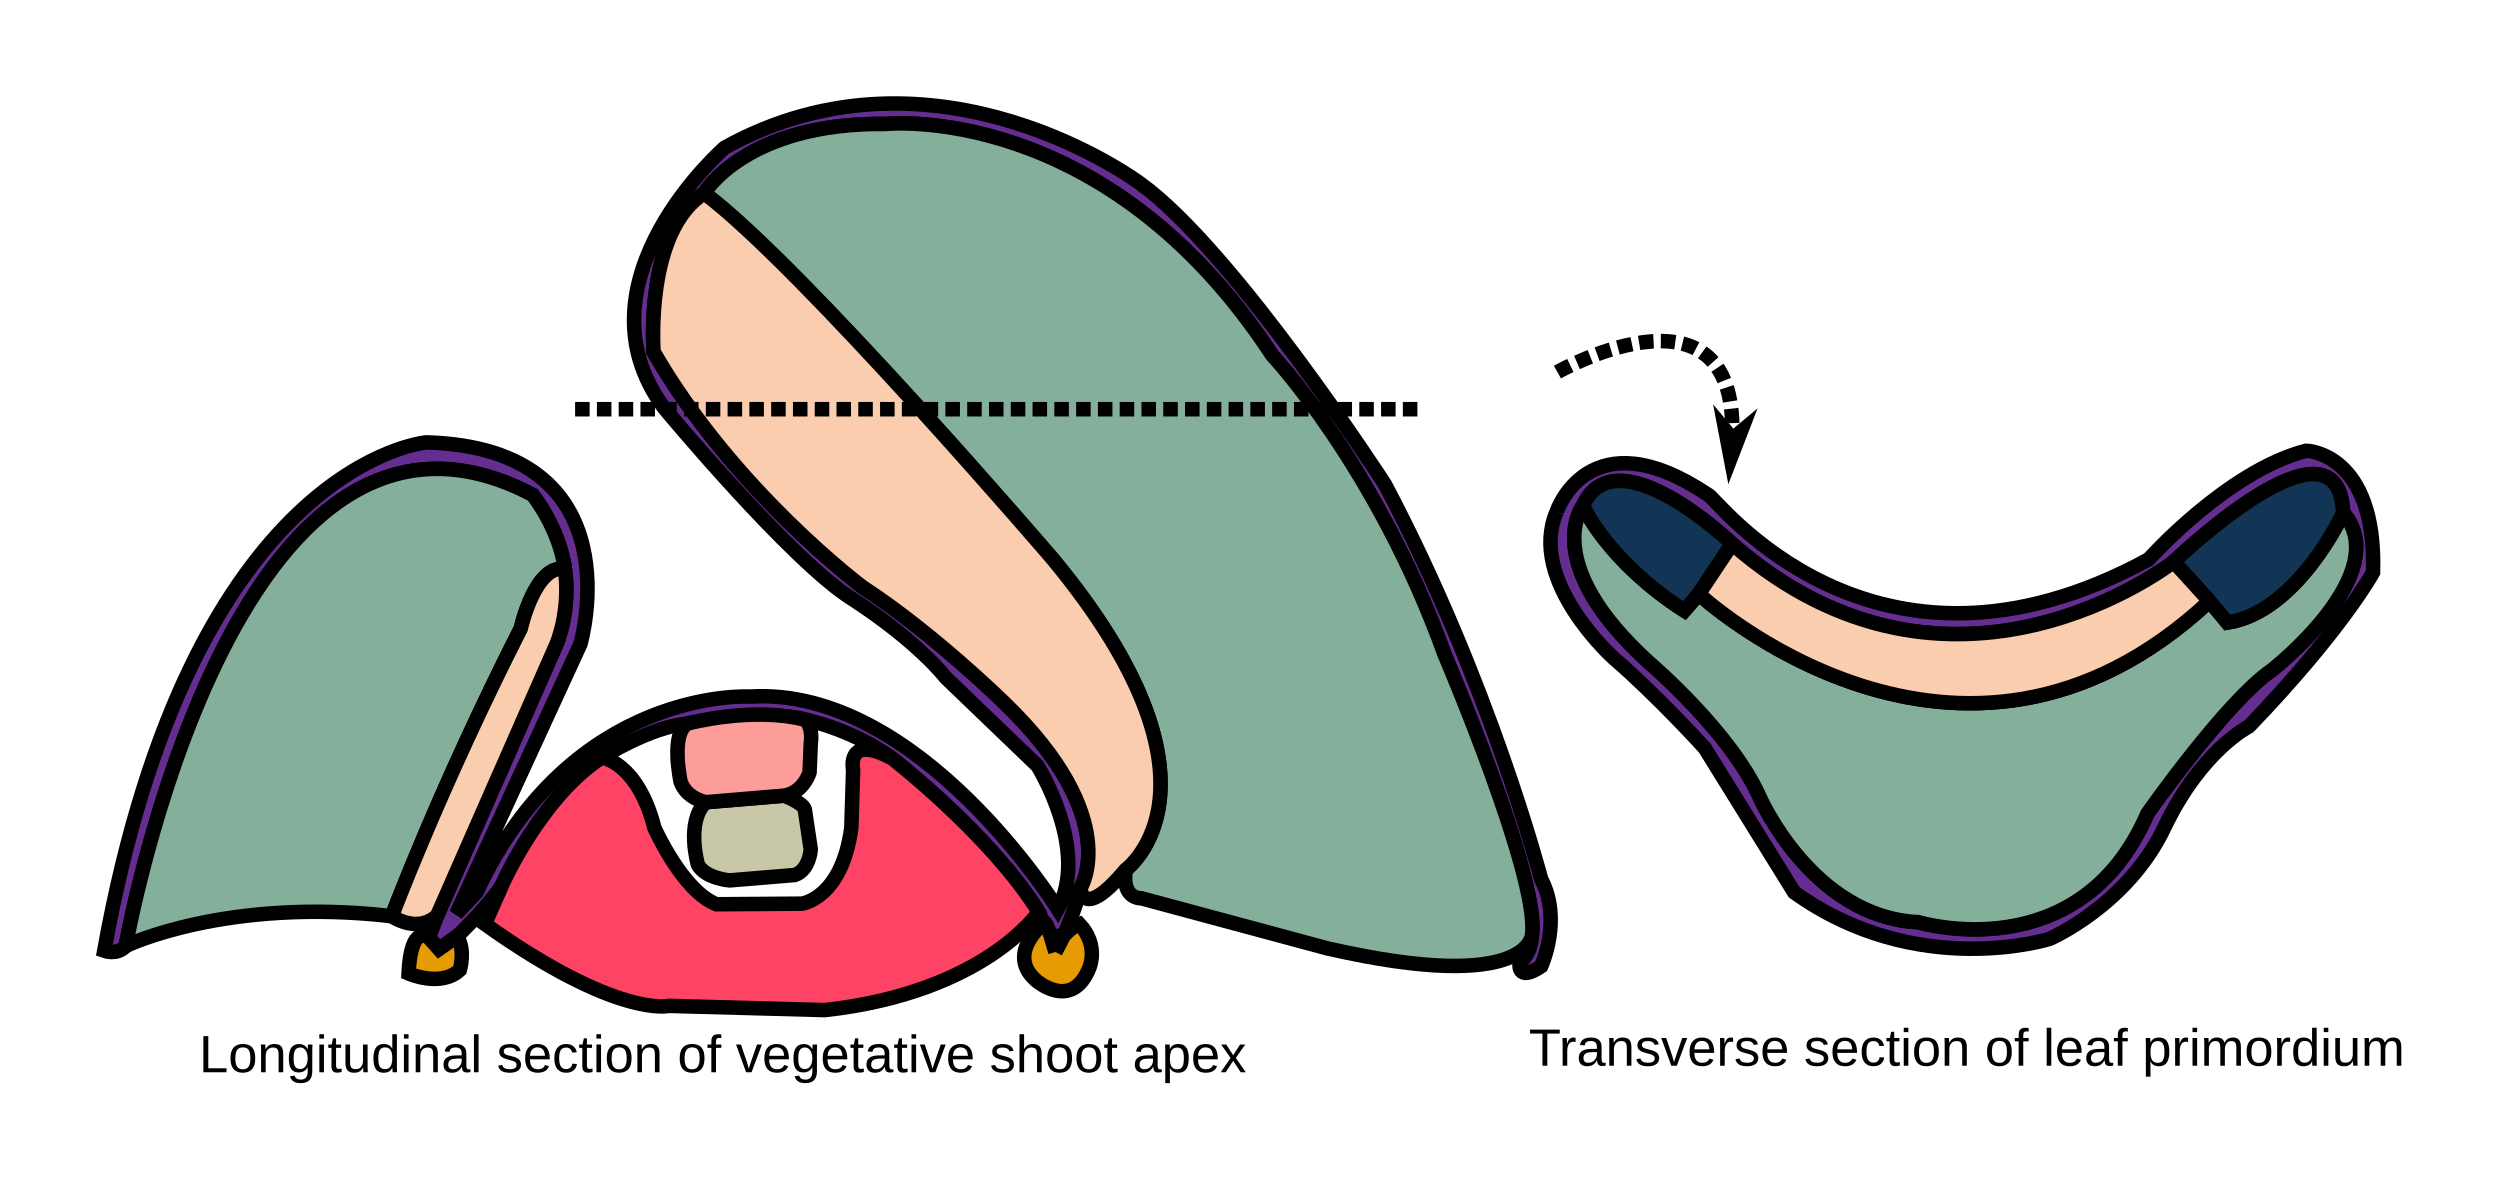
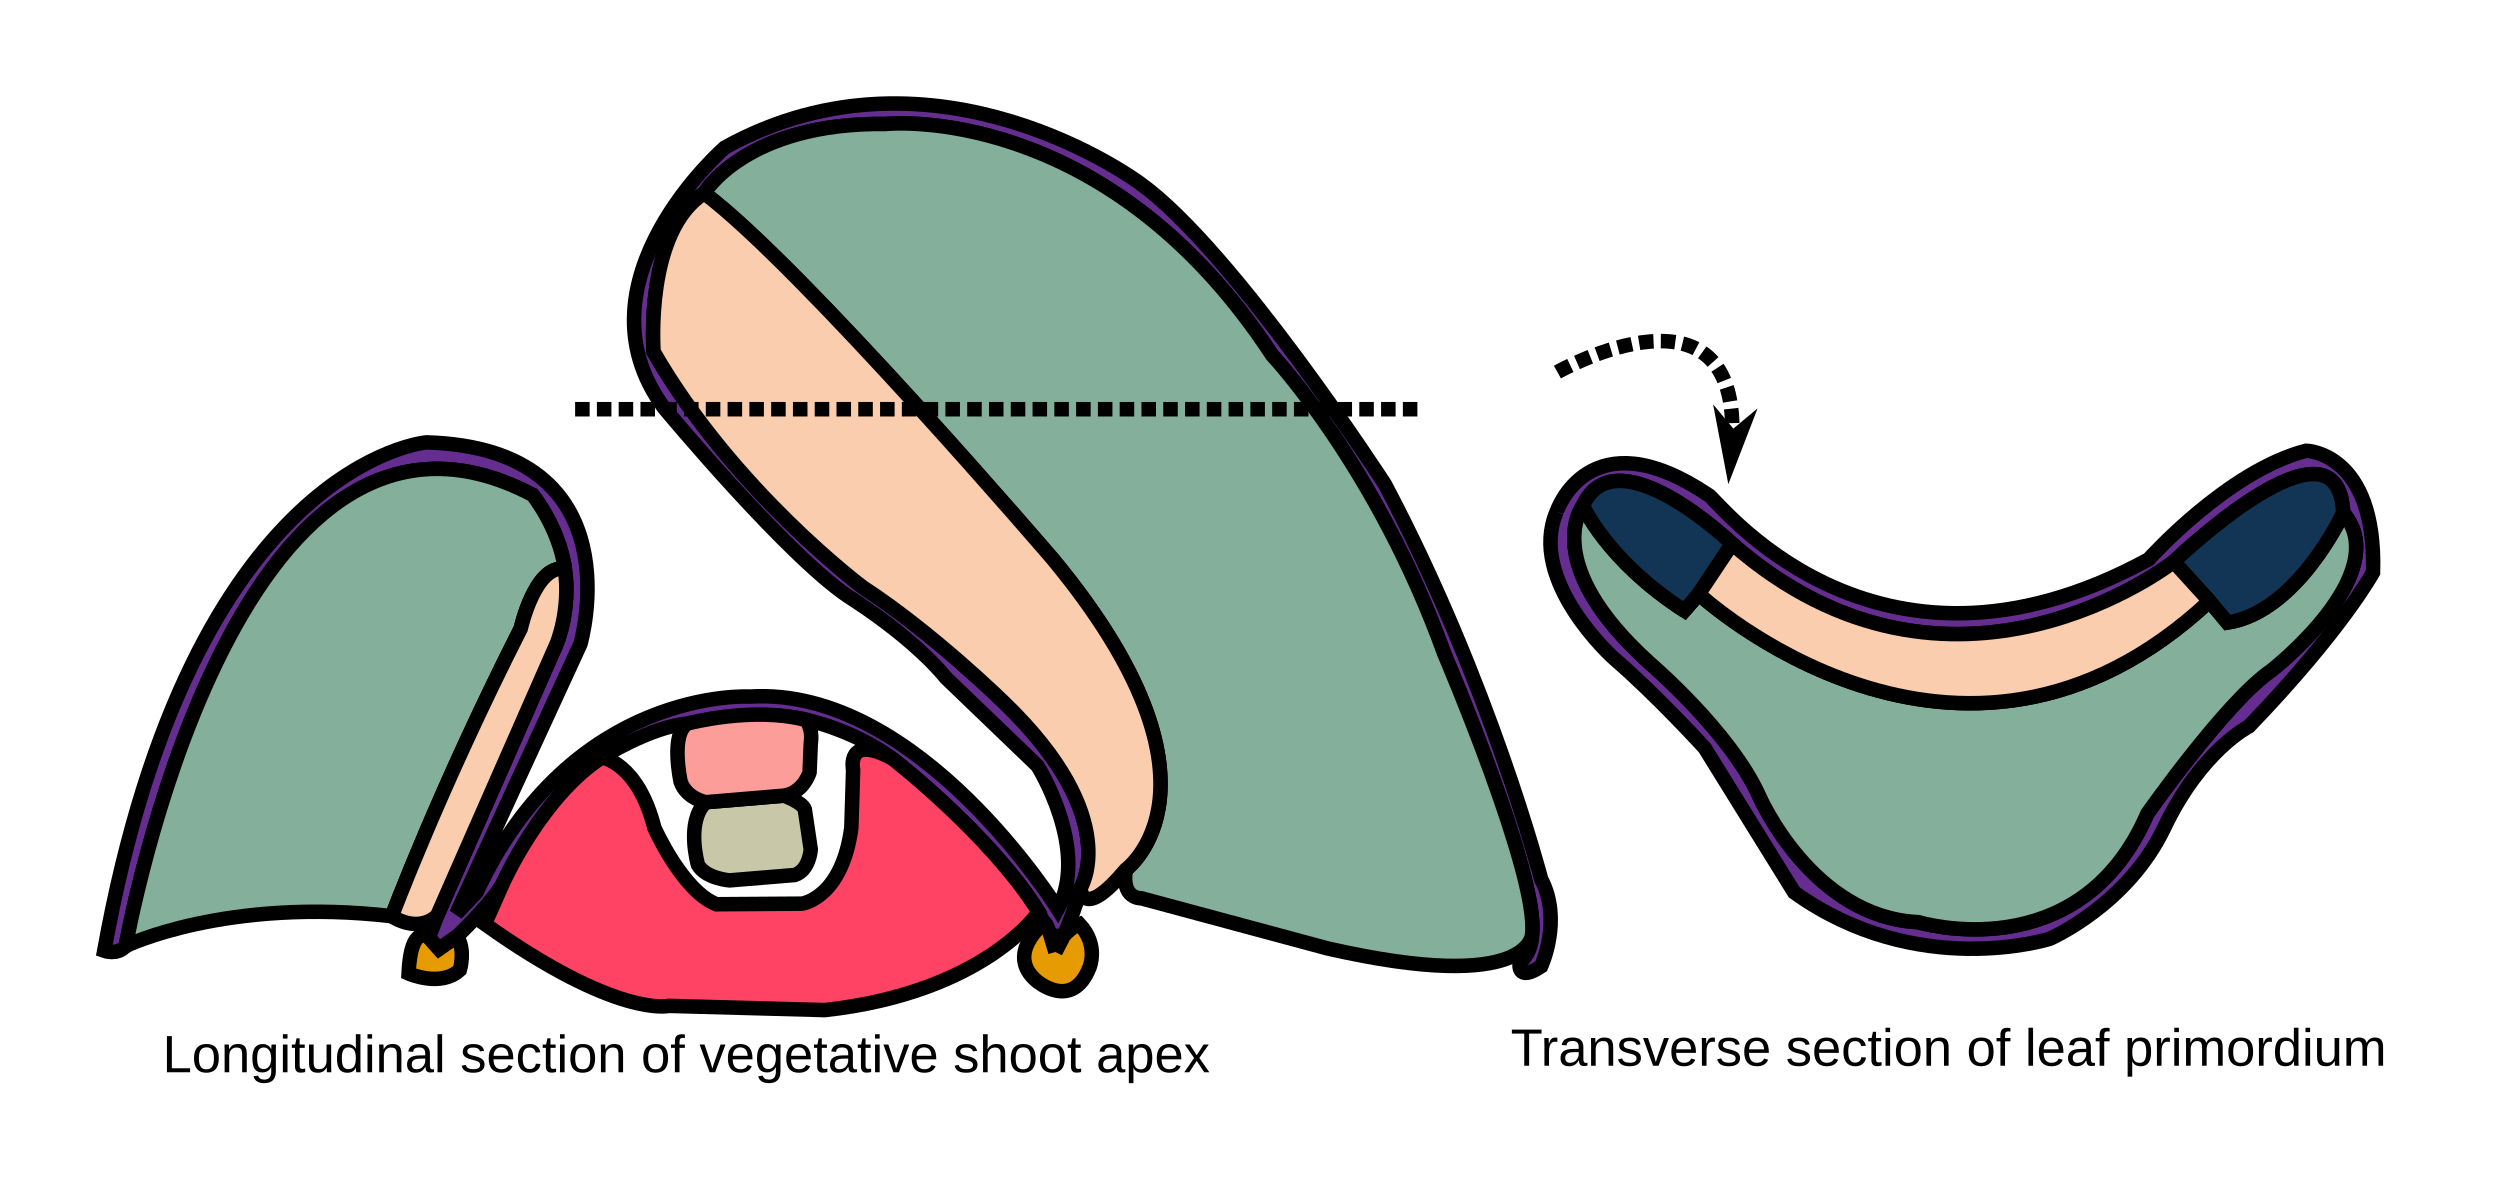
- <svg xmlns="http://www.w3.org/2000/svg" width="762.298" height="360.313">
-   <defs>
-     <marker orient="auto" refY="0" refX="0" id="a" overflow="visible">
-       <path d="M-1.2 0l-1 1 3.5-1-3.5-1 1 1" fill-rule="evenodd" stroke="#000" stroke-width=".533" />
+ <svg xmlns="http://www.w3.org/2000/svg" version="1.1" id="svg107" width="762.298" height="360.313">
+   <defs id="defs111">
+     <marker orient="auto" refY="0" refX="0" id="Arrow1Send" overflow="visible">
+       <path id="path4845" d="M-1.2 0l-1 1 3.5-1-3.5-1 1 1" stroke-opacity="1" fill-rule="evenodd" fill-opacity="1" stroke="#000" stroke-width=".533" fill="#000" />
    </marker>
  </defs>
-   <g stroke="#000" stroke-width="4.428" fill="#662d91">
-     <path d="M183.528 230.963s14.557-9.28 26.202-10.371c0 0 19.288-4.003 33.844-1.638 0 0 15.467 2.73 28.568 12.373 0 0 30.023 23.291 44.58 46.764l1.637 3.457 2.002 3.82h4.003s3.82-8.915 5.095-14.556c0 0 13.465-21.107-23.291-56.589 0 0-21.697-21.253-43.055-35.15 0 0-39.371-29.334-63.818-71.793 0 0-2.83-36.798 15.44-48.378 0 0 12.61-21.616 55.326-21.101 0 0 66.905-7.205 117.856 70.508 0 0 31.908 33.967 52.494 91.094 0 0 28.821 67.42 26.763 85.433 0 0 .209 5.446-3.794 8.721 0 0-1.092 6.187 6.55 1.092 0 0 6.55-14.193 0-26.566 0 0-15.648-60.046-47.673-120.456 0 0-46.217-71.328-74.603-91.707 0 0-62.23-46.582-126.642-10.918 0 0-46.946 40.759-18.56 79.334 0 0 39.303 47.31 57.863 58.59 20.015 13.101 28.021 23.655 28.021 23.655l28.022 26.93s16.012 25.474 6.186 43.67c0 0-42.214-68.053-93.89-64.777 0 0-54.224-3.276-83.337 59.682l-6.187 6.55 37.848-82.245s17.468-59.682-46.946-61.501c0 0-71.327 5.822-98.257 155.028 0 0 4.003 1.456 6.55-1.456 0 0 32.753-185.597 124.096-137.56 0 0 8.006 9.826 9.826 22.563 1.82 12.737-2.548 22.926-2.548 22.926l-36.391 82.791-2.548 6.733 3.094 3.457 5.458-3.821s10.372-9.826 14.011-16.194c0 0 11.827-26.566 30.205-38.394 0 0 0 0 0 0" />
-     <path d="M474.661 155.997s9.826-29.478 46.218-5.095c1.82 0 49.492 65.869 134.285 19.651 0 0 24.018-26.93 48.037-33.116 0 0 21.47.364 20.379 37.12 0 0-9.462 17.467-37.847 46.945 0 0-14.557 7.278-25.838 30.933-11.282 23.654-34.936 33.844-34.936 33.844s-40.395 12.737-77.878-14.193l-27.294-44.034s-14.557-16.012-27.658-27.294c0 0-26.566-23.654-17.468-44.761 0 0 0 0 0 0m188.145 15.284s-67.688 53.132-134.649-5.459c0 0-35.3-33.844-45.49-11.645 0 0-13.464 17.468 20.38 48.037 0 0 24.746 21.107 33.48 40.759 0 0 16.012 36.755 48.4 38.21 0 0 49.13 14.921 69.873-33.115 0 0 24.018-34.209 37.847-43.67 0 0 37.847-29.478 21.835-48.037-1.456-33.48-51.676 14.92-51.676 14.92s0 0 0 0" fill-rule="evenodd" />
+   <g id="ATML1" fill="#662d91" stroke-linejoin="miter" stroke-opacity="1" fill-opacity="1" stroke="#000" stroke-linecap="butt" stroke-width="4.428">
+     <path id="path270" d="M183.528 230.964s14.557-9.28 26.202-10.372c0 0 19.288-4.003 33.844-1.638 0 0 15.466 2.729 28.567 12.373 0 0 30.023 23.291 44.58 46.763l1.638 3.457 2.002 3.821h4.003s3.821-8.916 5.095-14.557c0 0 13.465-21.107-23.291-56.589 0 0-21.697-21.254-43.055-35.149 0 0-39.371-29.335-63.817-71.794 0 0-2.831-36.798 15.44-48.378 0 0 12.609-21.616 55.325-21.101 0 0 66.905-7.205 117.856 70.508 0 0 31.909 33.967 52.495 91.094 0 0 28.821 67.42 26.762 85.433 0 0 .209 5.446-3.794 8.722 0 0-1.092 6.186 6.551 1.092 0 0 6.551-14.193 0-26.566 0 0-15.648-60.046-47.673-120.456 0 0-46.217-71.328-74.603-91.707 0 0-62.23-46.581-126.643-10.918 0 0-46.945 40.759-18.56 79.334 0 0 39.303 47.309 57.863 58.59 20.015 13.101 28.022 23.655 28.022 23.655l28.021 26.93s16.012 25.474 6.187 43.67c0 0-42.214-68.052-93.89-64.777 0 0-54.224-3.275-83.337 59.682l-6.187 6.551 37.847-82.245s17.468-59.682-46.945-61.502c0 0-71.328 5.823-98.257 155.028 0 0 4.003 1.456 6.551-1.456 0 0 32.752-185.597 124.095-137.56 0 0 8.006 9.826 9.826 22.563 1.82 12.737-2.547 22.927-2.547 22.927l-36.392 82.791-2.547 6.732 3.093 3.457 5.459-3.821s10.372-9.826 14.011-16.194c0 0 11.827-26.566 30.205-38.393 0 0 0 0 0 0" />
+     <path d="M474.661 155.997s9.826-29.477 46.217-5.095c1.82 0 49.493 65.869 134.285 19.651 0 0 24.018-26.93 48.037-33.116 0 0 21.471.364 20.379 37.119 0 0-9.462 17.468-37.847 46.945 0 0-14.557 7.278-25.838 30.933-11.281 23.654-34.936 33.844-34.936 33.844s-40.395 12.737-77.878-14.193l-27.294-44.034s-14.557-16.012-27.658-27.294c0 0-26.566-23.655-17.468-44.762 0 0 0 0 0 0m188.145 15.284s-67.688 53.132-134.649-5.459c0 0-35.3-33.844-45.49-11.645 0 0-13.465 17.468 20.379 48.037 0 0 24.746 21.107 33.48 40.759 0 0 16.012 36.755 48.401 38.211 0 0 49.129 14.921 69.872-33.116 0 0 24.018-34.208 37.847-43.67 0 0 37.847-29.477 21.835-48.037-1.456-33.48-51.676 14.921-51.676 14.921s0 0 0 0" id="path294" fill-rule="evenodd" />
  </g>
-   <g stroke="#000" stroke-width="4.428" fill="#83af9b">
-     <path d="M321.089 170.553S244.486 81.172 214.735 58.902c0 0 12.61-21.616 55.326-21.101 0 0 66.905-7.205 117.856 70.508 0 0 31.908 33.967 52.494 91.094 0 0 28.821 67.42 26.763 85.433 0 0-.155 18.547-62.385 4.354l-56.77-15.284s-6.187.363-4.732-8.734c0 0 34.936-25.475-22.198-94.619 0 0 0 0 0 0M513.6 186.202c-23.654-15.285-30.933-32.025-30.933-32.025s-13.464 17.468 20.38 48.037c0 0 24.746 21.107 33.48 40.759 0 0 16.012 36.755 48.4 38.21 0 0 49.13 14.921 69.873-33.115 0 0 24.018-34.209 37.847-43.67 0 0 37.847-29.478 21.835-48.037 0 0-13.829 30.205-35.3 33.48l-5.459-6.55c-76.422 71.327-155.756-2.184-155.756-2.184l-4.367 5.095M172.247 173.465c-1.82-12.737-9.826-22.563-9.826-22.563-91.343-48.037-124.095 137.56-124.095 137.56s30.569-14.92 81.153-9.098c0 0 14.557-38.939 39.303-87.704 0 0 4.367-19.651 13.465-18.195 0 0 0 0 0 0" />
+   <g id="FIL" stroke-linejoin="miter" stroke-opacity="1" fill-opacity="1" stroke="#000" stroke-linecap="butt" stroke-width="4.428" fill="#83af9b">
+     <path id="path173-5" d="M321.089 170.553S244.486 81.172 214.735 58.902c0 0 12.609-21.616 55.325-21.101 0 0 66.905-7.205 117.856 70.508 0 0 31.909 33.967 52.495 91.094 0 0 28.821 67.42 26.762 85.433 0 0-.154 18.547-62.384 4.354l-56.771-15.284s-6.186.364-4.731-8.734c0 0 34.936-25.474-22.199-94.618 0 0 0 0 0 0" />
+     <path d="M513.6 186.202c-23.655-15.284-30.933-32.025-30.933-32.025s-13.465 17.468 20.379 48.037c0 0 24.746 21.107 33.48 40.759 0 0 16.012 36.755 48.401 38.211 0 0 49.129 14.921 69.872-33.116 0 0 24.018-34.208 37.847-43.67 0 0 37.847-29.477 21.835-48.037 0 0-13.829 30.205-35.3 33.48l-5.459-6.551c-76.422 71.328-155.756-2.183-155.756-2.183l-4.367 5.095" id="path330" />
+     <path id="path125" d="M172.247 173.465c-1.82-12.737-9.826-22.563-9.826-22.563-91.343-48.037-124.095 137.56-124.095 137.56s30.569-14.921 81.153-9.098c0 0 14.557-38.939 39.303-87.704 0 0 4.367-19.651 13.465-18.196 0 0 0 0 0 0" />
  </g>
-   <g stroke="#000" stroke-width="4.428" fill="#123555">
-     <path d="M482.667 154.177s7.279 16.74 30.933 32.025l4.367-5.095 10.19-15.285s-35.3-33.844-45.49-11.645c0 0 0 0 0 0M662.806 171.281s50.22-48.4 51.676-14.92c0 0-13.829 30.205-35.3 33.48l-5.459-6.55-10.917-12.01" />
+   <g id="PTL" stroke-linejoin="miter" stroke-opacity="1" fill-opacity="1" stroke="#000" stroke-linecap="butt" stroke-width="4.428" fill="#123555">
+     <path id="path298" d="M482.667 154.177s7.278 16.74 30.933 32.025l4.367-5.095 10.19-15.284s-35.3-33.844-45.49-11.645c0 0 0 0 0 0" />
+     <path d="M662.806 171.281s50.22-48.401 51.676-14.921c0 0-13.829 30.205-35.3 33.48l-5.459-6.551-10.918-12.009" id="path324" />
  </g>
-   <g stroke="#000" stroke-width="4.428" fill="#f9cdad">
-     <path d="M119.479 279.364s14.557-38.939 39.303-87.704c0 0 4.367-19.651 13.465-18.195 1.82 12.737-2.548 22.926-2.548 22.926l-36.391 82.791c-6.187 5.641-13.83.182-13.83.182s0 0 0 0M214.735 58.902c-18.27 11.58-15.44 48.378-15.44 48.378 24.447 42.459 63.818 71.794 63.818 71.794 21.358 13.896 43.055 35.15 43.055 35.15 36.756 35.481 23.29 56.588 23.29 56.588s.365 10.372 13.83-5.64c0 0 34.935-25.475-22.2-94.619 0 0-76.602-89.381-106.353-111.651 0 0 0 0 0 0M673.723 183.29l-10.917-12.009s-67.688 53.132-134.649-5.459l-10.19 15.285s79.334 73.511 155.756 2.183c0 0 0 0 0 0" />
+   <g id="AS2" stroke-linejoin="miter" stroke-opacity="1" fill-opacity="1" stroke="#000" stroke-linecap="butt" stroke-width="4.428" fill="#f9cdad">
+     <path id="path125-6" d="M119.479 279.364s14.557-38.939 39.303-87.704c0 0 4.367-19.651 13.465-18.196 1.82 12.737-2.547 22.927-2.547 22.927l-36.392 82.791c-6.187 5.641-13.829.182-13.829.182s0 0 0 0" />
+     <path id="path173" d="M214.735 58.902c-18.27 11.58-15.44 48.377-15.44 48.377 24.446 42.459 63.817 71.794 63.817 71.794 21.358 13.896 43.055 35.149 43.055 35.149 36.755 35.482 23.291 56.589 23.291 56.589s.364 10.372 13.829-5.641c0 0 34.936-25.474-22.199-94.618 0 0-76.602-89.382-106.353-111.651 0 0 0 0 0 0" />
+     <path id="path316" d="M673.723 183.29l-10.918-12.009s-67.688 53.132-134.649-5.459l-10.19 15.284s79.334 73.511 155.756 2.183c0 0 0 0 0 0" />
  </g>
-   <path d="M215.189 244.61l23.836-2.001s5.641 2.001 6.369 4.185l1.82 12.191s-.364 6.369-4.913 7.824l-19.834 1.638s-7.278-.546-9.644-4.731c0 0-3.82-13.101 2.366-19.106 0 0 0 0 0 0" stroke="#000" stroke-width="4.428" fill="#c8c8a9" />
-   <path d="M209.73 220.592s19.834-5.277 35.846-1.092c0 0 2.365 1.82 1.638 7.278l-.364 8.734s-1.82 6.187-7.825 7.097l-23.836 2.001s-5.823-1.091-7.642-6.186c0 0-3.276-14.92 2.183-17.832 0 0 0 0 0 0" stroke="#000" stroke-width="4.428" fill="#fc9d9a" />
-   <path d="M272.142 231.327s30.023 23.291 44.58 46.764c0 0-16.297 24.5-65.19 29.904l-47.605-1.287s-15.697 3.86-56.097-24.96l5.493-12.391s11.827-26.566 30.205-38.394c0 0 10.918 1.456 16.013 21.472 0 0 8.552 19.287 18.923 23.29l26.02-.182s12.191-1.456 15.103-23.109l.546-17.65s-2.366-11.28 12.009-3.457c0 0 0 0 0 0" stroke="#000" stroke-width="4.428" fill="#fe4365" />
-   <g stroke="#000" stroke-width="4.428" fill="#e69b03">
-     <path d="M130.76 285.915s-5.458-4.731-6.186 10.917c0 0 9.825 4.367 15.648-1.091 0 0 1.82-6.187-.91-10.19l-5.458 3.821-3.094-3.457M321.816 290.282l-1.455-4.913s-1.28-4.136-1.794-4.007c-.515.128-12.095 9.65-2.445 17.755 0 0 10.808 9.264 16.083-4.117 0 0 2.96-6.82-3.088-13.252 0 0-2.173.68-4.753 3.62l-2.548 4.914" />
+   <g id="WUS">
+     <path id="path292" d="M215.189 244.61l23.837-2.002s5.641 2.002 6.369 4.185l1.82 12.191s-.364 6.369-4.913 7.824l-19.834 1.638s-7.278-.546-9.644-4.731c0 0-3.821-13.101 2.365-19.106 0 0 0 0 0 0" stroke-linejoin="miter" stroke-opacity="1" fill-opacity="1" stroke="#000" stroke-linecap="butt" stroke-width="4.428" fill="#c8c8a9" />
  </g>
-   <g stroke="#000" stroke-dasharray="4.428,2.214" stroke-width="4.428" fill="none">
-     <path d="M175.364 124.778h258.872" />
-     <path d="M474.893 113.455s58.156-32.938 53.01 24.19" marker-end="url(#a)" />
+   <g id="CLV3">
+     <path id="path290" d="M209.73 220.592s19.833-5.277 35.846-1.092c0 0 2.365 1.82 1.638 7.278l-.364 8.734s-1.82 6.187-7.824 7.096l-23.837 2.002s-5.823-1.092-7.642-6.187c0 0-3.275-14.921 2.183-17.832 0 0 0 0 0 0" stroke-linejoin="miter" stroke-opacity="1" fill-opacity="1" stroke="#000" stroke-linecap="butt" stroke-width="4.428" fill="#fc9d9a" />
  </g>
-   <g font-weight="400" font-family="Arial" letter-spacing="0" word-spacing="0" text-anchor="middle">
-     <text y="316.489" x="209.846" style="line-height:1.25;-inkscape-font-specification:Arial;text-align:center" font-size="16" transform="translate(10.52 10.457)">
-       <tspan y="316.489" x="209.846">Longitudinal section of vegetative shoot apex</tspan>
+   <g id="UFO">
+     <path id="path254" d="M272.142 231.327s30.023 23.291 44.58 46.763c0 0-16.296 24.501-65.189 29.904l-47.606-1.287s-15.697 3.86-56.097-24.961l5.493-12.391s11.827-26.566 30.205-38.393c0 0 10.918 1.456 16.012 21.471 0 0 8.552 19.288 18.924 23.291l26.02-.182s12.191-1.456 15.103-23.109l.546-17.65s-2.365-11.281 12.009-3.457c0 0 0 0 0 0" stroke-linejoin="miter" stroke-opacity="1" fill-opacity="1" stroke="#000" stroke-linecap="butt" stroke-width="4.428" fill="#fe4365" />
+   </g>
+   <g id="LAS" stroke-linejoin="miter" stroke-opacity="1" fill-opacity="1" stroke="#000" stroke-linecap="butt" stroke-width="4.428" fill="#e69b03">
+     <path id="path250" d="M130.76 285.915s-5.459-4.731-6.187 10.918c0 0 9.826 4.367 15.648-1.092 0 0 1.82-6.187-.91-10.19l-5.459 3.821-3.093-3.457" />
+     <path id="path252" d="M321.816 290.282l-1.456-4.913s-1.279-4.136-1.794-4.007c-.515.129-12.094 9.65-2.445 17.756 0 0 10.808 9.264 16.083-4.117 0 0 2.959-6.819-3.088-13.252 0 0-2.173.681-4.753 3.621l-2.547 4.913" />
+   </g>
+   <g id="lines" stroke-linejoin="miter" stroke-opacity="1" stroke-dashoffset="0" stroke="#000" stroke-linecap="butt" stroke-miterlimit="4" stroke-dasharray="4.428,2.214" stroke-width="4.428" fill="none">
+     <path id="path332" d="M175.364 124.778h258.872" />
+     <path id="path4828" d="M474.893 113.455s58.156-32.938 53.01 24.189" marker-end="url(#Arrow1Send)" />
+   </g>
+   <g id="labels" transform="translate(10.52 10.4567)" font-style="normal" font-variant="normal" font-weight="400" font-stretch="normal" font-family="Arial" letter-spacing="0" word-spacing="0" text-anchor="middle" fill="#000" fill-opacity="1" stroke="none">
+     <text id="text5234" y="316.489" x="209.846" style="line-height:1.25;-inkscape-font-specification:Arial;text-align:center" xml:space="preserve" font-size="16">
+       <tspan y="316.489" x="209.846" id="tspan5232" font-size="16">Longitudinal section of vegetative shoot apex</tspan>
    </text>
-     <text y="314.51" x="589.2" style="line-height:1.25;-inkscape-font-specification:Arial;text-align:center" font-size="8" transform="translate(10.52 10.457)">
-       <tspan y="314.51" x="589.2" font-size="16">Transverse section of leaf primordium</tspan>
+     <text id="text5238" y="314.51" x="589.2" style="line-height:1.25;-inkscape-font-specification:Arial;text-align:center" xml:space="preserve" font-size="8">
+       <tspan y="314.51" x="589.2" id="tspan5236" font-size="16">Transverse section of leaf primordium</tspan>
    </text>
  </g>
</svg>
